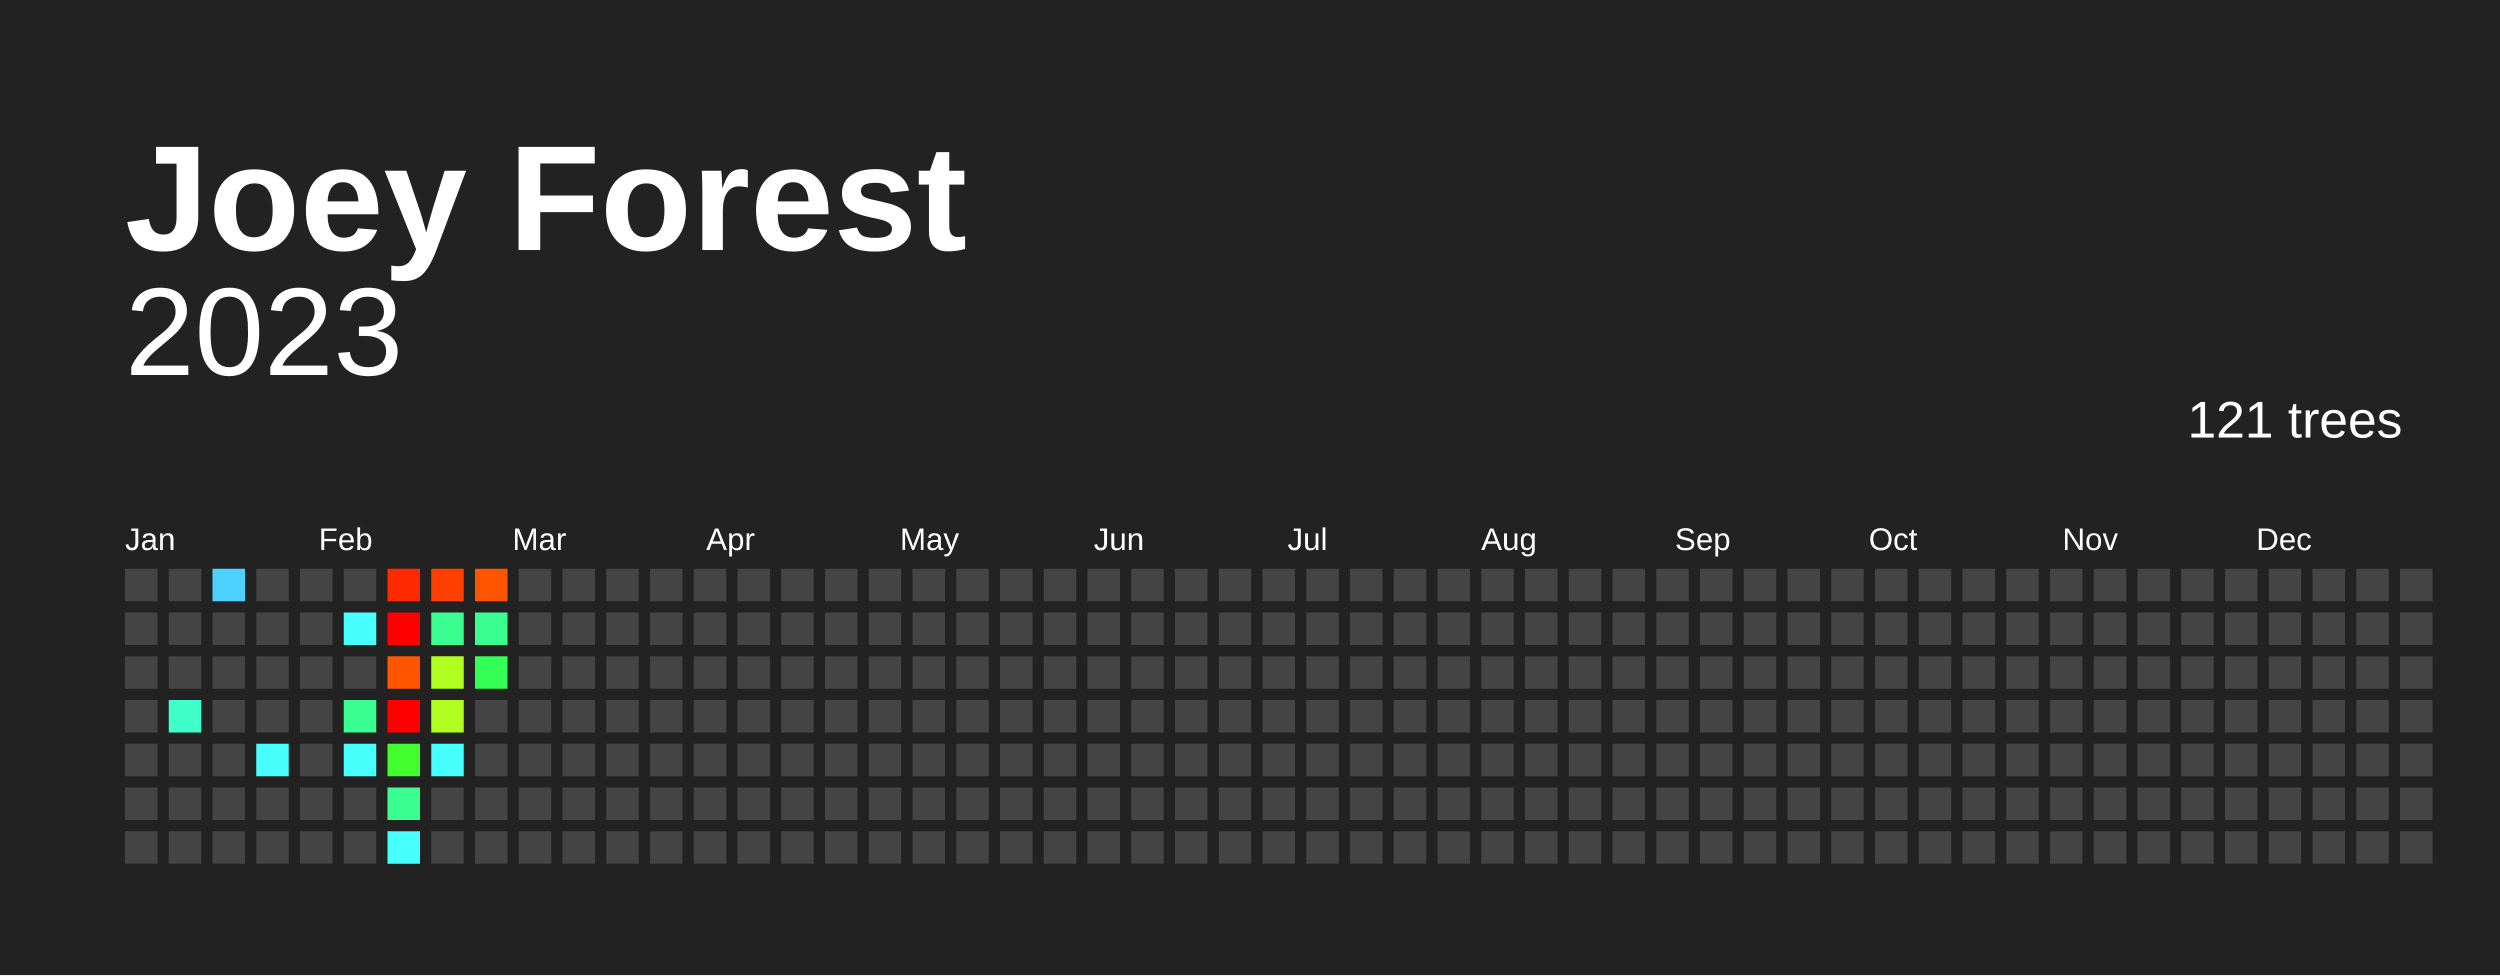
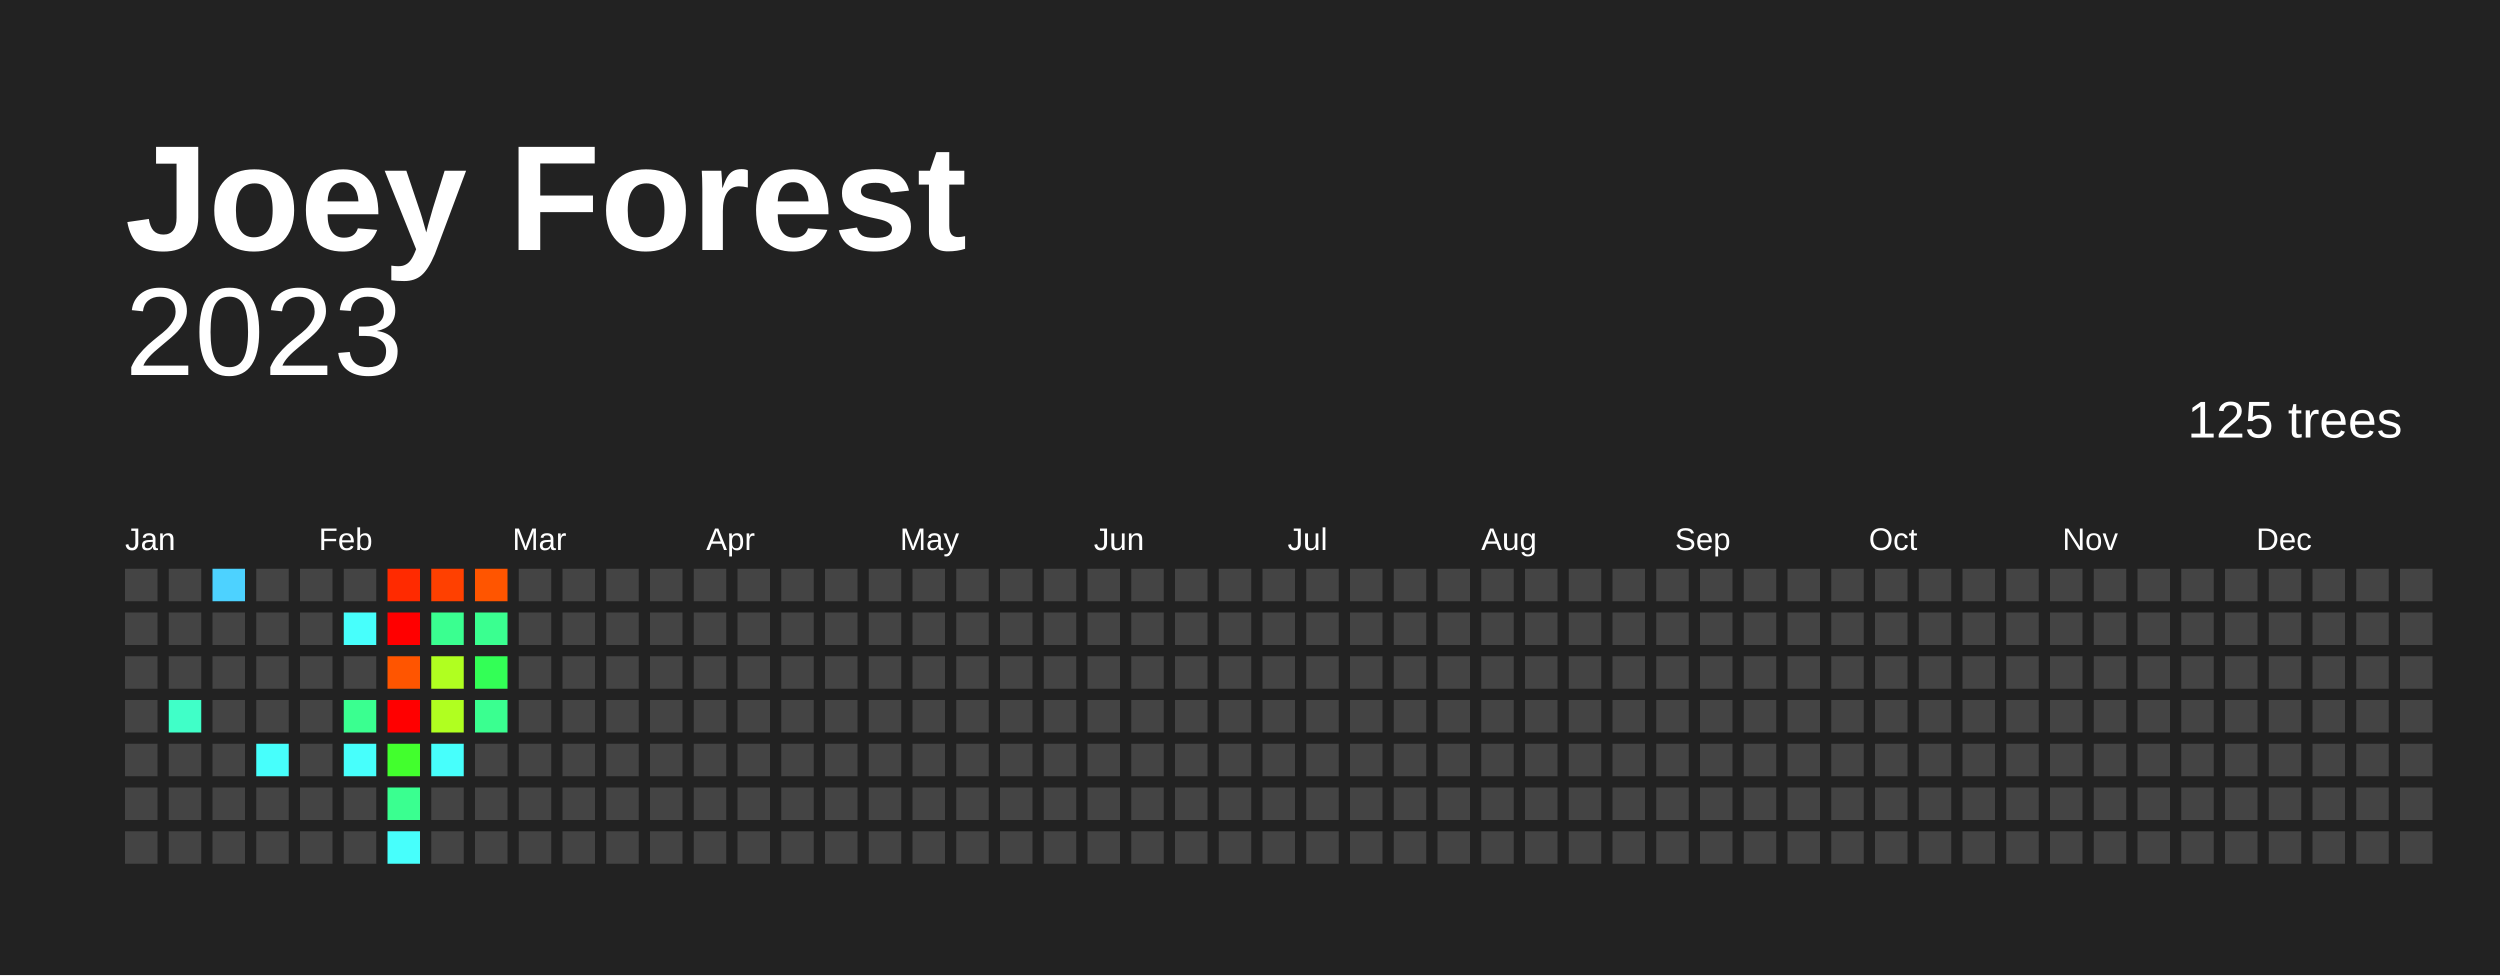
<svg xmlns="http://www.w3.org/2000/svg" baseProfile="full" height="78mm" version="1.1" viewBox="0,0,200,78" width="200mm">
  <defs />
  <rect fill="#222222" height="78" width="200" x="0" y="0" />
  <text fill="#FFFFFF" style="font-size:12px; font-family:Arial; font-weight:bold;" x="10" y="20">Joey Forest</text>
  <text alignment-baseline="hanging" fill="#FFFFFF" style="font-size:10.0px; font-family:Arial;" x="10" y="30">2023</text>
-   <text alignment-baseline="hanging" fill="#FFFFFF" style="font-size:4.125px; font-family:Arial;" x="175" y="35">121 trees</text>
+   <text alignment-baseline="hanging" fill="#FFFFFF" style="font-size:4.125px; font-family:Arial;" x="175" y="35">125 trees</text>
  <text fill="#FFFFFF" style="font-size:2.5px; font-family:Arial" x="10.0" y="44">Jan</text>
  <text fill="#FFFFFF" style="font-size:2.5px; font-family:Arial" x="25.5" y="44">Feb</text>
  <text fill="#FFFFFF" style="font-size:2.5px; font-family:Arial" x="41.0" y="44">Mar</text>
  <text fill="#FFFFFF" style="font-size:2.5px; font-family:Arial" x="56.5" y="44">Apr</text>
  <text fill="#FFFFFF" style="font-size:2.5px; font-family:Arial" x="72.0" y="44">May</text>
  <text fill="#FFFFFF" style="font-size:2.5px; font-family:Arial" x="87.5" y="44">Jun</text>
  <text fill="#FFFFFF" style="font-size:2.5px; font-family:Arial" x="103.0" y="44">Jul</text>
  <text fill="#FFFFFF" style="font-size:2.5px; font-family:Arial" x="118.5" y="44">Aug</text>
  <text fill="#FFFFFF" style="font-size:2.5px; font-family:Arial" x="134.0" y="44">Sep</text>
  <text fill="#FFFFFF" style="font-size:2.5px; font-family:Arial" x="149.5" y="44">Oct</text>
  <text fill="#FFFFFF" style="font-size:2.5px; font-family:Arial" x="165.0" y="44">Nov</text>
  <text fill="#FFFFFF" style="font-size:2.5px; font-family:Arial" x="180.5" y="44">Dec</text>
  <rect fill="#444444" height="2.6" width="2.6" x="10.0" y="45.5" />
  <rect fill="#444444" height="2.6" width="2.6" x="10.0" y="49.0" />
  <rect fill="#444444" height="2.6" width="2.6" x="10.0" y="52.5" />
  <rect fill="#444444" height="2.6" width="2.6" x="10.0" y="56.0" />
  <rect fill="#444444" height="2.6" width="2.6" x="10.0" y="59.5" />
  <rect fill="#444444" height="2.6" width="2.6" x="10.0" y="63.0" />
  <rect fill="#444444" height="2.6" width="2.6" x="10.0" y="66.5" />
  <rect fill="#444444" height="2.6" width="2.6" x="13.5" y="45.5" />
  <rect fill="#444444" height="2.6" width="2.6" x="13.5" y="49.0" />
  <rect fill="#444444" height="2.6" width="2.6" x="13.5" y="52.5" />
  <rect fill="#40ffc8" height="2.6" width="2.6" x="13.5" y="56.0" />
  <rect fill="#444444" height="2.6" width="2.6" x="13.5" y="59.5" />
  <rect fill="#444444" height="2.6" width="2.6" x="13.5" y="63.0" />
  <rect fill="#444444" height="2.6" width="2.6" x="13.5" y="66.5" />
  <rect fill="#4dd2ff" height="2.6" width="2.6" x="17.0" y="45.5" />
  <rect fill="#444444" height="2.6" width="2.6" x="17.0" y="49.0" />
  <rect fill="#444444" height="2.6" width="2.6" x="17.0" y="52.5" />
  <rect fill="#444444" height="2.6" width="2.6" x="17.0" y="56.0" />
  <rect fill="#444444" height="2.6" width="2.6" x="17.0" y="59.5" />
  <rect fill="#444444" height="2.6" width="2.6" x="17.0" y="63.0" />
  <rect fill="#444444" height="2.6" width="2.6" x="17.0" y="66.5" />
  <rect fill="#444444" height="2.6" width="2.6" x="20.5" y="45.5" />
  <rect fill="#444444" height="2.6" width="2.6" x="20.5" y="49.0" />
  <rect fill="#444444" height="2.6" width="2.6" x="20.5" y="52.5" />
  <rect fill="#444444" height="2.6" width="2.6" x="20.5" y="56.0" />
  <rect fill="#47fffc" height="2.6" width="2.6" x="20.5" y="59.5" />
  <rect fill="#444444" height="2.6" width="2.6" x="20.5" y="63.0" />
  <rect fill="#444444" height="2.6" width="2.6" x="20.5" y="66.5" />
  <rect fill="#444444" height="2.6" width="2.6" x="24.0" y="45.5" />
  <rect fill="#444444" height="2.6" width="2.6" x="24.0" y="49.0" />
  <rect fill="#444444" height="2.6" width="2.6" x="24.0" y="52.5" />
  <rect fill="#444444" height="2.6" width="2.6" x="24.0" y="56.0" />
  <rect fill="#444444" height="2.6" width="2.6" x="24.0" y="59.5" />
  <rect fill="#444444" height="2.6" width="2.6" x="24.0" y="63.0" />
  <rect fill="#444444" height="2.6" width="2.6" x="24.0" y="66.5" />
  <rect fill="#444444" height="2.6" width="2.6" x="27.5" y="45.5" />
  <rect fill="#47fffc" height="2.6" width="2.6" x="27.5" y="49.0" />
  <rect fill="#444444" height="2.6" width="2.6" x="27.5" y="52.5" />
  <rect fill="#3aff90" height="2.6" width="2.6" x="27.5" y="56.0" />
  <rect fill="#47fffc" height="2.6" width="2.6" x="27.5" y="59.5" />
  <rect fill="#444444" height="2.6" width="2.6" x="27.5" y="63.0" />
  <rect fill="#444444" height="2.6" width="2.6" x="27.5" y="66.5" />
  <rect fill="#ff2a00" height="2.6" width="2.6" x="31.0" y="45.5" />
  <rect fill="red" height="2.6" width="2.6" x="31.0" y="49.0" />
  <rect fill="#ff5500" height="2.6" width="2.6" x="31.0" y="52.5" />
  <rect fill="red" height="2.6" width="2.6" x="31.0" y="56.0" />
  <rect fill="#42ff2d" height="2.6" width="2.6" x="31.0" y="59.5" />
  <rect fill="#3aff90" height="2.6" width="2.6" x="31.0" y="63.0" />
  <rect fill="#47fffc" height="2.6" width="2.6" x="31.0" y="66.5" />
  <rect fill="#ff4000" height="2.6" width="2.6" x="34.5" y="45.5" />
  <rect fill="#3aff90" height="2.6" width="2.6" x="34.5" y="49.0" />
  <rect fill="#b0ff20" height="2.6" width="2.6" x="34.5" y="52.5" />
  <rect fill="#b0ff20" height="2.6" width="2.6" x="34.5" y="56.0" />
  <rect fill="#47fffc" height="2.6" width="2.6" x="34.5" y="59.5" />
  <rect fill="#444444" height="2.6" width="2.6" x="34.5" y="63.0" />
  <rect fill="#444444" height="2.6" width="2.6" x="34.5" y="66.5" />
  <rect fill="#ff5500" height="2.6" width="2.6" x="38.0" y="45.5" />
  <rect fill="#3aff90" height="2.6" width="2.6" x="38.0" y="49.0" />
  <rect fill="#33ff56" height="2.6" width="2.6" x="38.0" y="52.5" />
-   <rect fill="#444444" height="2.6" width="2.6" x="38.0" y="56.0" />
+   <rect fill="#3aff90" height="2.6" width="2.6" x="38.0" y="56.0" />
  <rect fill="#444444" height="2.6" width="2.6" x="38.0" y="59.5" />
  <rect fill="#444444" height="2.6" width="2.6" x="38.0" y="63.0" />
  <rect fill="#444444" height="2.6" width="2.6" x="38.0" y="66.5" />
  <rect fill="#444444" height="2.6" width="2.6" x="41.5" y="45.5" />
  <rect fill="#444444" height="2.6" width="2.6" x="41.5" y="49.0" />
  <rect fill="#444444" height="2.6" width="2.6" x="41.5" y="52.5" />
  <rect fill="#444444" height="2.6" width="2.6" x="41.5" y="56.0" />
  <rect fill="#444444" height="2.6" width="2.6" x="41.5" y="59.5" />
  <rect fill="#444444" height="2.6" width="2.6" x="41.5" y="63.0" />
  <rect fill="#444444" height="2.6" width="2.6" x="41.5" y="66.5" />
  <rect fill="#444444" height="2.6" width="2.6" x="45.0" y="45.5" />
  <rect fill="#444444" height="2.6" width="2.6" x="45.0" y="49.0" />
  <rect fill="#444444" height="2.6" width="2.6" x="45.0" y="52.5" />
  <rect fill="#444444" height="2.6" width="2.6" x="45.0" y="56.0" />
  <rect fill="#444444" height="2.6" width="2.6" x="45.0" y="59.5" />
  <rect fill="#444444" height="2.6" width="2.6" x="45.0" y="63.0" />
  <rect fill="#444444" height="2.6" width="2.6" x="45.0" y="66.5" />
  <rect fill="#444444" height="2.6" width="2.6" x="48.5" y="45.5" />
  <rect fill="#444444" height="2.6" width="2.6" x="48.5" y="49.0" />
  <rect fill="#444444" height="2.6" width="2.6" x="48.5" y="52.5" />
  <rect fill="#444444" height="2.6" width="2.6" x="48.5" y="56.0" />
  <rect fill="#444444" height="2.6" width="2.6" x="48.5" y="59.5" />
  <rect fill="#444444" height="2.6" width="2.6" x="48.5" y="63.0" />
  <rect fill="#444444" height="2.6" width="2.6" x="48.5" y="66.5" />
  <rect fill="#444444" height="2.6" width="2.6" x="52.0" y="45.5" />
  <rect fill="#444444" height="2.6" width="2.6" x="52.0" y="49.0" />
  <rect fill="#444444" height="2.6" width="2.6" x="52.0" y="52.5" />
  <rect fill="#444444" height="2.6" width="2.6" x="52.0" y="56.0" />
  <rect fill="#444444" height="2.6" width="2.6" x="52.0" y="59.5" />
  <rect fill="#444444" height="2.6" width="2.6" x="52.0" y="63.0" />
  <rect fill="#444444" height="2.6" width="2.6" x="52.0" y="66.5" />
  <rect fill="#444444" height="2.6" width="2.6" x="55.5" y="45.5" />
  <rect fill="#444444" height="2.6" width="2.6" x="55.5" y="49.0" />
  <rect fill="#444444" height="2.6" width="2.6" x="55.5" y="52.5" />
  <rect fill="#444444" height="2.6" width="2.6" x="55.5" y="56.0" />
  <rect fill="#444444" height="2.6" width="2.6" x="55.5" y="59.5" />
  <rect fill="#444444" height="2.6" width="2.6" x="55.5" y="63.0" />
  <rect fill="#444444" height="2.6" width="2.6" x="55.5" y="66.5" />
  <rect fill="#444444" height="2.6" width="2.6" x="59.0" y="45.5" />
  <rect fill="#444444" height="2.6" width="2.6" x="59.0" y="49.0" />
  <rect fill="#444444" height="2.6" width="2.6" x="59.0" y="52.5" />
  <rect fill="#444444" height="2.6" width="2.6" x="59.0" y="56.0" />
  <rect fill="#444444" height="2.6" width="2.6" x="59.0" y="59.5" />
  <rect fill="#444444" height="2.6" width="2.6" x="59.0" y="63.0" />
  <rect fill="#444444" height="2.6" width="2.6" x="59.0" y="66.5" />
  <rect fill="#444444" height="2.6" width="2.6" x="62.5" y="45.5" />
  <rect fill="#444444" height="2.6" width="2.6" x="62.5" y="49.0" />
  <rect fill="#444444" height="2.6" width="2.6" x="62.5" y="52.5" />
  <rect fill="#444444" height="2.6" width="2.6" x="62.5" y="56.0" />
  <rect fill="#444444" height="2.6" width="2.6" x="62.5" y="59.5" />
  <rect fill="#444444" height="2.6" width="2.6" x="62.5" y="63.0" />
  <rect fill="#444444" height="2.6" width="2.6" x="62.5" y="66.5" />
  <rect fill="#444444" height="2.6" width="2.6" x="66.0" y="45.5" />
  <rect fill="#444444" height="2.6" width="2.6" x="66.0" y="49.0" />
  <rect fill="#444444" height="2.6" width="2.6" x="66.0" y="52.5" />
  <rect fill="#444444" height="2.6" width="2.6" x="66.0" y="56.0" />
  <rect fill="#444444" height="2.6" width="2.6" x="66.0" y="59.5" />
  <rect fill="#444444" height="2.6" width="2.6" x="66.0" y="63.0" />
  <rect fill="#444444" height="2.6" width="2.6" x="66.0" y="66.5" />
  <rect fill="#444444" height="2.6" width="2.6" x="69.5" y="45.5" />
  <rect fill="#444444" height="2.6" width="2.6" x="69.5" y="49.0" />
  <rect fill="#444444" height="2.6" width="2.6" x="69.5" y="52.5" />
  <rect fill="#444444" height="2.6" width="2.6" x="69.5" y="56.0" />
  <rect fill="#444444" height="2.6" width="2.6" x="69.5" y="59.5" />
  <rect fill="#444444" height="2.6" width="2.6" x="69.5" y="63.0" />
  <rect fill="#444444" height="2.6" width="2.6" x="69.5" y="66.5" />
  <rect fill="#444444" height="2.6" width="2.6" x="73.0" y="45.5" />
  <rect fill="#444444" height="2.6" width="2.6" x="73.0" y="49.0" />
  <rect fill="#444444" height="2.6" width="2.6" x="73.0" y="52.5" />
  <rect fill="#444444" height="2.6" width="2.6" x="73.0" y="56.0" />
  <rect fill="#444444" height="2.6" width="2.6" x="73.0" y="59.5" />
  <rect fill="#444444" height="2.6" width="2.6" x="73.0" y="63.0" />
  <rect fill="#444444" height="2.6" width="2.6" x="73.0" y="66.5" />
  <rect fill="#444444" height="2.6" width="2.6" x="76.5" y="45.5" />
  <rect fill="#444444" height="2.6" width="2.6" x="76.5" y="49.0" />
  <rect fill="#444444" height="2.6" width="2.6" x="76.5" y="52.5" />
  <rect fill="#444444" height="2.6" width="2.6" x="76.5" y="56.0" />
  <rect fill="#444444" height="2.6" width="2.6" x="76.5" y="59.5" />
  <rect fill="#444444" height="2.6" width="2.6" x="76.5" y="63.0" />
  <rect fill="#444444" height="2.6" width="2.6" x="76.5" y="66.5" />
  <rect fill="#444444" height="2.6" width="2.6" x="80.0" y="45.5" />
  <rect fill="#444444" height="2.6" width="2.6" x="80.0" y="49.0" />
  <rect fill="#444444" height="2.6" width="2.6" x="80.0" y="52.5" />
  <rect fill="#444444" height="2.6" width="2.6" x="80.0" y="56.0" />
  <rect fill="#444444" height="2.6" width="2.6" x="80.0" y="59.5" />
  <rect fill="#444444" height="2.6" width="2.6" x="80.0" y="63.0" />
  <rect fill="#444444" height="2.6" width="2.6" x="80.0" y="66.5" />
  <rect fill="#444444" height="2.6" width="2.6" x="83.5" y="45.5" />
  <rect fill="#444444" height="2.6" width="2.6" x="83.5" y="49.0" />
  <rect fill="#444444" height="2.6" width="2.6" x="83.5" y="52.5" />
  <rect fill="#444444" height="2.6" width="2.6" x="83.5" y="56.0" />
  <rect fill="#444444" height="2.6" width="2.6" x="83.5" y="59.5" />
  <rect fill="#444444" height="2.6" width="2.6" x="83.5" y="63.0" />
  <rect fill="#444444" height="2.6" width="2.6" x="83.5" y="66.5" />
  <rect fill="#444444" height="2.6" width="2.6" x="87.0" y="45.5" />
  <rect fill="#444444" height="2.6" width="2.6" x="87.0" y="49.0" />
  <rect fill="#444444" height="2.6" width="2.6" x="87.0" y="52.5" />
  <rect fill="#444444" height="2.6" width="2.6" x="87.0" y="56.0" />
  <rect fill="#444444" height="2.6" width="2.6" x="87.0" y="59.5" />
  <rect fill="#444444" height="2.6" width="2.6" x="87.0" y="63.0" />
  <rect fill="#444444" height="2.6" width="2.6" x="87.0" y="66.5" />
  <rect fill="#444444" height="2.6" width="2.6" x="90.5" y="45.5" />
  <rect fill="#444444" height="2.6" width="2.6" x="90.5" y="49.0" />
  <rect fill="#444444" height="2.6" width="2.6" x="90.5" y="52.5" />
  <rect fill="#444444" height="2.6" width="2.6" x="90.5" y="56.0" />
  <rect fill="#444444" height="2.6" width="2.6" x="90.5" y="59.5" />
  <rect fill="#444444" height="2.6" width="2.6" x="90.5" y="63.0" />
  <rect fill="#444444" height="2.6" width="2.6" x="90.5" y="66.5" />
  <rect fill="#444444" height="2.6" width="2.6" x="94.0" y="45.5" />
  <rect fill="#444444" height="2.6" width="2.6" x="94.0" y="49.0" />
  <rect fill="#444444" height="2.6" width="2.6" x="94.0" y="52.5" />
  <rect fill="#444444" height="2.6" width="2.6" x="94.0" y="56.0" />
  <rect fill="#444444" height="2.6" width="2.6" x="94.0" y="59.5" />
  <rect fill="#444444" height="2.6" width="2.6" x="94.0" y="63.0" />
  <rect fill="#444444" height="2.6" width="2.6" x="94.0" y="66.5" />
  <rect fill="#444444" height="2.6" width="2.6" x="97.5" y="45.5" />
  <rect fill="#444444" height="2.6" width="2.6" x="97.5" y="49.0" />
  <rect fill="#444444" height="2.6" width="2.6" x="97.5" y="52.5" />
  <rect fill="#444444" height="2.6" width="2.6" x="97.5" y="56.0" />
  <rect fill="#444444" height="2.6" width="2.6" x="97.5" y="59.5" />
  <rect fill="#444444" height="2.6" width="2.6" x="97.5" y="63.0" />
  <rect fill="#444444" height="2.6" width="2.6" x="97.5" y="66.5" />
  <rect fill="#444444" height="2.6" width="2.6" x="101.0" y="45.5" />
  <rect fill="#444444" height="2.6" width="2.6" x="101.0" y="49.0" />
  <rect fill="#444444" height="2.6" width="2.6" x="101.0" y="52.5" />
  <rect fill="#444444" height="2.6" width="2.6" x="101.0" y="56.0" />
  <rect fill="#444444" height="2.6" width="2.6" x="101.0" y="59.5" />
  <rect fill="#444444" height="2.6" width="2.6" x="101.0" y="63.0" />
  <rect fill="#444444" height="2.6" width="2.6" x="101.0" y="66.5" />
  <rect fill="#444444" height="2.6" width="2.6" x="104.5" y="45.5" />
  <rect fill="#444444" height="2.6" width="2.6" x="104.5" y="49.0" />
  <rect fill="#444444" height="2.6" width="2.6" x="104.5" y="52.5" />
  <rect fill="#444444" height="2.6" width="2.6" x="104.5" y="56.0" />
  <rect fill="#444444" height="2.6" width="2.6" x="104.5" y="59.5" />
  <rect fill="#444444" height="2.6" width="2.6" x="104.5" y="63.0" />
  <rect fill="#444444" height="2.6" width="2.6" x="104.5" y="66.5" />
  <rect fill="#444444" height="2.6" width="2.6" x="108.0" y="45.5" />
  <rect fill="#444444" height="2.6" width="2.6" x="108.0" y="49.0" />
  <rect fill="#444444" height="2.6" width="2.6" x="108.0" y="52.5" />
  <rect fill="#444444" height="2.6" width="2.6" x="108.0" y="56.0" />
  <rect fill="#444444" height="2.6" width="2.6" x="108.0" y="59.5" />
  <rect fill="#444444" height="2.6" width="2.6" x="108.0" y="63.0" />
  <rect fill="#444444" height="2.6" width="2.6" x="108.0" y="66.5" />
  <rect fill="#444444" height="2.6" width="2.6" x="111.5" y="45.5" />
  <rect fill="#444444" height="2.6" width="2.6" x="111.5" y="49.0" />
  <rect fill="#444444" height="2.6" width="2.6" x="111.5" y="52.5" />
  <rect fill="#444444" height="2.6" width="2.6" x="111.5" y="56.0" />
  <rect fill="#444444" height="2.6" width="2.6" x="111.5" y="59.5" />
  <rect fill="#444444" height="2.6" width="2.6" x="111.5" y="63.0" />
  <rect fill="#444444" height="2.6" width="2.6" x="111.5" y="66.5" />
  <rect fill="#444444" height="2.6" width="2.6" x="115.0" y="45.5" />
  <rect fill="#444444" height="2.6" width="2.6" x="115.0" y="49.0" />
  <rect fill="#444444" height="2.6" width="2.6" x="115.0" y="52.5" />
  <rect fill="#444444" height="2.6" width="2.6" x="115.0" y="56.0" />
  <rect fill="#444444" height="2.6" width="2.6" x="115.0" y="59.5" />
  <rect fill="#444444" height="2.6" width="2.6" x="115.0" y="63.0" />
  <rect fill="#444444" height="2.6" width="2.6" x="115.0" y="66.5" />
  <rect fill="#444444" height="2.6" width="2.6" x="118.5" y="45.5" />
  <rect fill="#444444" height="2.6" width="2.6" x="118.5" y="49.0" />
  <rect fill="#444444" height="2.6" width="2.6" x="118.5" y="52.5" />
  <rect fill="#444444" height="2.6" width="2.6" x="118.5" y="56.0" />
  <rect fill="#444444" height="2.6" width="2.6" x="118.5" y="59.5" />
  <rect fill="#444444" height="2.6" width="2.6" x="118.5" y="63.0" />
  <rect fill="#444444" height="2.6" width="2.6" x="118.5" y="66.5" />
  <rect fill="#444444" height="2.6" width="2.6" x="122.0" y="45.5" />
  <rect fill="#444444" height="2.6" width="2.6" x="122.0" y="49.0" />
  <rect fill="#444444" height="2.6" width="2.6" x="122.0" y="52.5" />
  <rect fill="#444444" height="2.6" width="2.6" x="122.0" y="56.0" />
  <rect fill="#444444" height="2.6" width="2.6" x="122.0" y="59.5" />
  <rect fill="#444444" height="2.6" width="2.6" x="122.0" y="63.0" />
  <rect fill="#444444" height="2.6" width="2.6" x="122.0" y="66.5" />
  <rect fill="#444444" height="2.6" width="2.6" x="125.5" y="45.5" />
  <rect fill="#444444" height="2.6" width="2.6" x="125.5" y="49.0" />
  <rect fill="#444444" height="2.6" width="2.6" x="125.5" y="52.5" />
  <rect fill="#444444" height="2.6" width="2.6" x="125.5" y="56.0" />
  <rect fill="#444444" height="2.6" width="2.6" x="125.5" y="59.5" />
  <rect fill="#444444" height="2.6" width="2.6" x="125.5" y="63.0" />
  <rect fill="#444444" height="2.6" width="2.6" x="125.5" y="66.5" />
  <rect fill="#444444" height="2.6" width="2.6" x="129.0" y="45.5" />
  <rect fill="#444444" height="2.6" width="2.6" x="129.0" y="49.0" />
  <rect fill="#444444" height="2.6" width="2.6" x="129.0" y="52.5" />
  <rect fill="#444444" height="2.6" width="2.6" x="129.0" y="56.0" />
  <rect fill="#444444" height="2.6" width="2.6" x="129.0" y="59.5" />
  <rect fill="#444444" height="2.6" width="2.6" x="129.0" y="63.0" />
  <rect fill="#444444" height="2.6" width="2.6" x="129.0" y="66.5" />
  <rect fill="#444444" height="2.6" width="2.6" x="132.5" y="45.5" />
  <rect fill="#444444" height="2.6" width="2.6" x="132.5" y="49.0" />
  <rect fill="#444444" height="2.6" width="2.6" x="132.5" y="52.5" />
  <rect fill="#444444" height="2.6" width="2.6" x="132.5" y="56.0" />
  <rect fill="#444444" height="2.6" width="2.6" x="132.5" y="59.5" />
  <rect fill="#444444" height="2.6" width="2.6" x="132.5" y="63.0" />
  <rect fill="#444444" height="2.6" width="2.6" x="132.5" y="66.5" />
  <rect fill="#444444" height="2.6" width="2.6" x="136.0" y="45.5" />
  <rect fill="#444444" height="2.6" width="2.6" x="136.0" y="49.0" />
  <rect fill="#444444" height="2.6" width="2.6" x="136.0" y="52.5" />
  <rect fill="#444444" height="2.6" width="2.6" x="136.0" y="56.0" />
  <rect fill="#444444" height="2.6" width="2.6" x="136.0" y="59.5" />
  <rect fill="#444444" height="2.6" width="2.6" x="136.0" y="63.0" />
  <rect fill="#444444" height="2.6" width="2.6" x="136.0" y="66.5" />
  <rect fill="#444444" height="2.6" width="2.6" x="139.5" y="45.5" />
  <rect fill="#444444" height="2.6" width="2.6" x="139.5" y="49.0" />
  <rect fill="#444444" height="2.6" width="2.6" x="139.5" y="52.5" />
  <rect fill="#444444" height="2.6" width="2.6" x="139.5" y="56.0" />
  <rect fill="#444444" height="2.6" width="2.6" x="139.5" y="59.5" />
  <rect fill="#444444" height="2.6" width="2.6" x="139.5" y="63.0" />
  <rect fill="#444444" height="2.6" width="2.6" x="139.5" y="66.5" />
  <rect fill="#444444" height="2.6" width="2.6" x="143.0" y="45.5" />
  <rect fill="#444444" height="2.6" width="2.6" x="143.0" y="49.0" />
  <rect fill="#444444" height="2.6" width="2.6" x="143.0" y="52.5" />
  <rect fill="#444444" height="2.6" width="2.6" x="143.0" y="56.0" />
  <rect fill="#444444" height="2.6" width="2.6" x="143.0" y="59.5" />
  <rect fill="#444444" height="2.6" width="2.6" x="143.0" y="63.0" />
  <rect fill="#444444" height="2.6" width="2.6" x="143.0" y="66.5" />
  <rect fill="#444444" height="2.6" width="2.6" x="146.5" y="45.5" />
  <rect fill="#444444" height="2.6" width="2.6" x="146.5" y="49.0" />
  <rect fill="#444444" height="2.6" width="2.6" x="146.5" y="52.5" />
  <rect fill="#444444" height="2.6" width="2.6" x="146.5" y="56.0" />
  <rect fill="#444444" height="2.6" width="2.6" x="146.5" y="59.5" />
  <rect fill="#444444" height="2.6" width="2.6" x="146.5" y="63.0" />
  <rect fill="#444444" height="2.6" width="2.6" x="146.5" y="66.5" />
  <rect fill="#444444" height="2.6" width="2.6" x="150.0" y="45.5" />
  <rect fill="#444444" height="2.6" width="2.6" x="150.0" y="49.0" />
  <rect fill="#444444" height="2.6" width="2.6" x="150.0" y="52.5" />
  <rect fill="#444444" height="2.6" width="2.6" x="150.0" y="56.0" />
  <rect fill="#444444" height="2.6" width="2.6" x="150.0" y="59.5" />
  <rect fill="#444444" height="2.6" width="2.6" x="150.0" y="63.0" />
  <rect fill="#444444" height="2.6" width="2.6" x="150.0" y="66.5" />
  <rect fill="#444444" height="2.6" width="2.6" x="153.5" y="45.5" />
  <rect fill="#444444" height="2.6" width="2.6" x="153.5" y="49.0" />
  <rect fill="#444444" height="2.6" width="2.6" x="153.5" y="52.5" />
  <rect fill="#444444" height="2.6" width="2.6" x="153.5" y="56.0" />
  <rect fill="#444444" height="2.6" width="2.6" x="153.5" y="59.5" />
  <rect fill="#444444" height="2.6" width="2.6" x="153.5" y="63.0" />
  <rect fill="#444444" height="2.6" width="2.6" x="153.5" y="66.5" />
  <rect fill="#444444" height="2.6" width="2.6" x="157.0" y="45.5" />
  <rect fill="#444444" height="2.6" width="2.6" x="157.0" y="49.0" />
  <rect fill="#444444" height="2.6" width="2.6" x="157.0" y="52.5" />
  <rect fill="#444444" height="2.6" width="2.6" x="157.0" y="56.0" />
  <rect fill="#444444" height="2.6" width="2.6" x="157.0" y="59.5" />
  <rect fill="#444444" height="2.6" width="2.6" x="157.0" y="63.0" />
  <rect fill="#444444" height="2.6" width="2.6" x="157.0" y="66.5" />
  <rect fill="#444444" height="2.6" width="2.6" x="160.5" y="45.5" />
  <rect fill="#444444" height="2.6" width="2.6" x="160.5" y="49.0" />
  <rect fill="#444444" height="2.6" width="2.6" x="160.5" y="52.5" />
  <rect fill="#444444" height="2.6" width="2.6" x="160.5" y="56.0" />
  <rect fill="#444444" height="2.6" width="2.6" x="160.5" y="59.5" />
  <rect fill="#444444" height="2.6" width="2.6" x="160.5" y="63.0" />
  <rect fill="#444444" height="2.6" width="2.6" x="160.5" y="66.5" />
  <rect fill="#444444" height="2.6" width="2.6" x="164.0" y="45.5" />
  <rect fill="#444444" height="2.6" width="2.6" x="164.0" y="49.0" />
  <rect fill="#444444" height="2.6" width="2.6" x="164.0" y="52.5" />
  <rect fill="#444444" height="2.6" width="2.6" x="164.0" y="56.0" />
  <rect fill="#444444" height="2.6" width="2.6" x="164.0" y="59.5" />
  <rect fill="#444444" height="2.6" width="2.6" x="164.0" y="63.0" />
  <rect fill="#444444" height="2.6" width="2.6" x="164.0" y="66.5" />
  <rect fill="#444444" height="2.6" width="2.6" x="167.5" y="45.5" />
  <rect fill="#444444" height="2.6" width="2.6" x="167.5" y="49.0" />
  <rect fill="#444444" height="2.6" width="2.6" x="167.5" y="52.5" />
  <rect fill="#444444" height="2.6" width="2.6" x="167.5" y="56.0" />
  <rect fill="#444444" height="2.6" width="2.6" x="167.5" y="59.5" />
  <rect fill="#444444" height="2.6" width="2.6" x="167.5" y="63.0" />
  <rect fill="#444444" height="2.6" width="2.6" x="167.5" y="66.5" />
  <rect fill="#444444" height="2.6" width="2.6" x="171.0" y="45.5" />
  <rect fill="#444444" height="2.6" width="2.6" x="171.0" y="49.0" />
  <rect fill="#444444" height="2.6" width="2.6" x="171.0" y="52.5" />
  <rect fill="#444444" height="2.6" width="2.6" x="171.0" y="56.0" />
  <rect fill="#444444" height="2.6" width="2.6" x="171.0" y="59.5" />
  <rect fill="#444444" height="2.6" width="2.6" x="171.0" y="63.0" />
  <rect fill="#444444" height="2.6" width="2.6" x="171.0" y="66.5" />
  <rect fill="#444444" height="2.6" width="2.6" x="174.5" y="45.5" />
  <rect fill="#444444" height="2.6" width="2.6" x="174.5" y="49.0" />
  <rect fill="#444444" height="2.6" width="2.6" x="174.5" y="52.5" />
  <rect fill="#444444" height="2.6" width="2.6" x="174.5" y="56.0" />
  <rect fill="#444444" height="2.6" width="2.6" x="174.5" y="59.5" />
  <rect fill="#444444" height="2.6" width="2.6" x="174.5" y="63.0" />
  <rect fill="#444444" height="2.6" width="2.6" x="174.5" y="66.5" />
  <rect fill="#444444" height="2.6" width="2.6" x="178.0" y="45.5" />
  <rect fill="#444444" height="2.6" width="2.6" x="178.0" y="49.0" />
  <rect fill="#444444" height="2.6" width="2.6" x="178.0" y="52.5" />
  <rect fill="#444444" height="2.6" width="2.6" x="178.0" y="56.0" />
  <rect fill="#444444" height="2.6" width="2.6" x="178.0" y="59.5" />
  <rect fill="#444444" height="2.6" width="2.6" x="178.0" y="63.0" />
  <rect fill="#444444" height="2.6" width="2.6" x="178.0" y="66.5" />
  <rect fill="#444444" height="2.6" width="2.6" x="181.5" y="45.5" />
  <rect fill="#444444" height="2.6" width="2.6" x="181.5" y="49.0" />
  <rect fill="#444444" height="2.6" width="2.6" x="181.5" y="52.5" />
  <rect fill="#444444" height="2.6" width="2.6" x="181.5" y="56.0" />
  <rect fill="#444444" height="2.6" width="2.6" x="181.5" y="59.5" />
  <rect fill="#444444" height="2.6" width="2.6" x="181.5" y="63.0" />
  <rect fill="#444444" height="2.6" width="2.6" x="181.5" y="66.5" />
  <rect fill="#444444" height="2.6" width="2.6" x="185.0" y="45.5" />
  <rect fill="#444444" height="2.6" width="2.6" x="185.0" y="49.0" />
  <rect fill="#444444" height="2.6" width="2.6" x="185.0" y="52.5" />
  <rect fill="#444444" height="2.6" width="2.6" x="185.0" y="56.0" />
  <rect fill="#444444" height="2.6" width="2.6" x="185.0" y="59.5" />
  <rect fill="#444444" height="2.6" width="2.6" x="185.0" y="63.0" />
  <rect fill="#444444" height="2.6" width="2.6" x="185.0" y="66.5" />
  <rect fill="#444444" height="2.6" width="2.6" x="188.5" y="45.5" />
  <rect fill="#444444" height="2.6" width="2.6" x="188.5" y="49.0" />
  <rect fill="#444444" height="2.6" width="2.6" x="188.5" y="52.5" />
  <rect fill="#444444" height="2.6" width="2.6" x="188.5" y="56.0" />
  <rect fill="#444444" height="2.6" width="2.6" x="188.5" y="59.5" />
  <rect fill="#444444" height="2.6" width="2.6" x="188.5" y="63.0" />
  <rect fill="#444444" height="2.6" width="2.6" x="188.5" y="66.5" />
  <rect fill="#444444" height="2.6" width="2.6" x="192.0" y="45.5" />
  <rect fill="#444444" height="2.6" width="2.6" x="192.0" y="49.0" />
  <rect fill="#444444" height="2.6" width="2.6" x="192.0" y="52.5" />
  <rect fill="#444444" height="2.6" width="2.6" x="192.0" y="56.0" />
  <rect fill="#444444" height="2.6" width="2.6" x="192.0" y="59.5" />
  <rect fill="#444444" height="2.6" width="2.6" x="192.0" y="63.0" />
  <rect fill="#444444" height="2.6" width="2.6" x="192.0" y="66.5" />
</svg>
